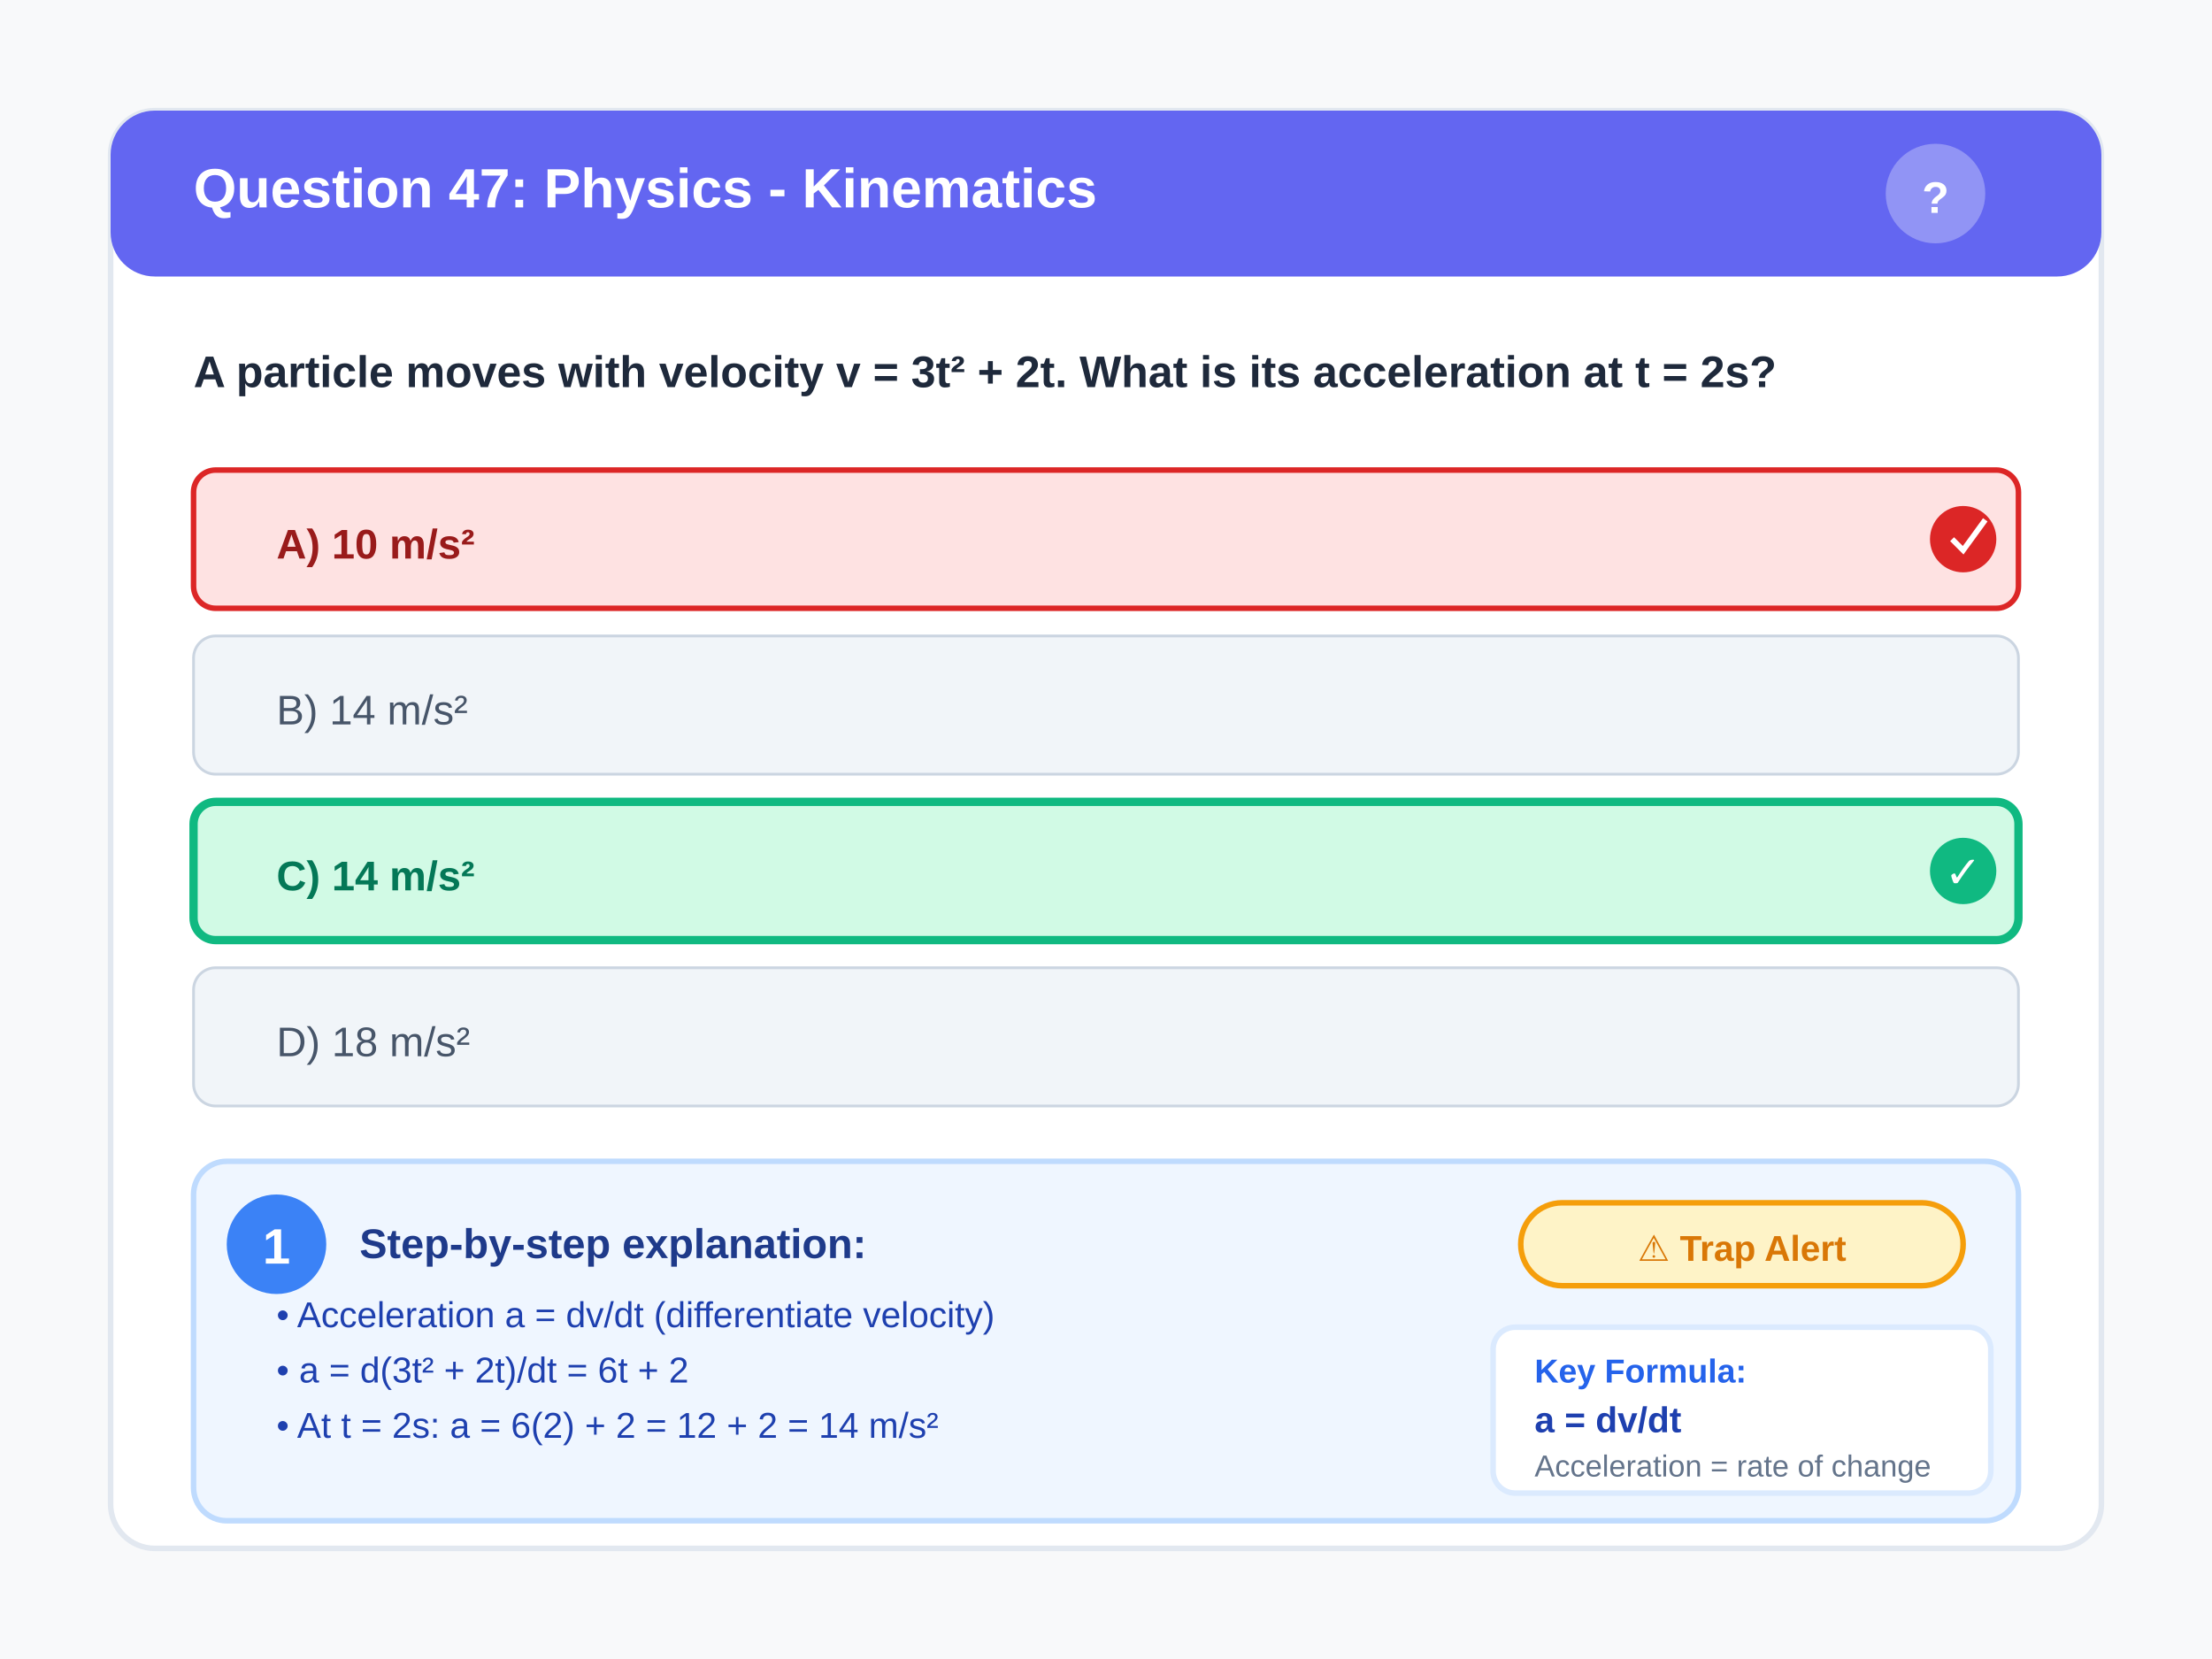
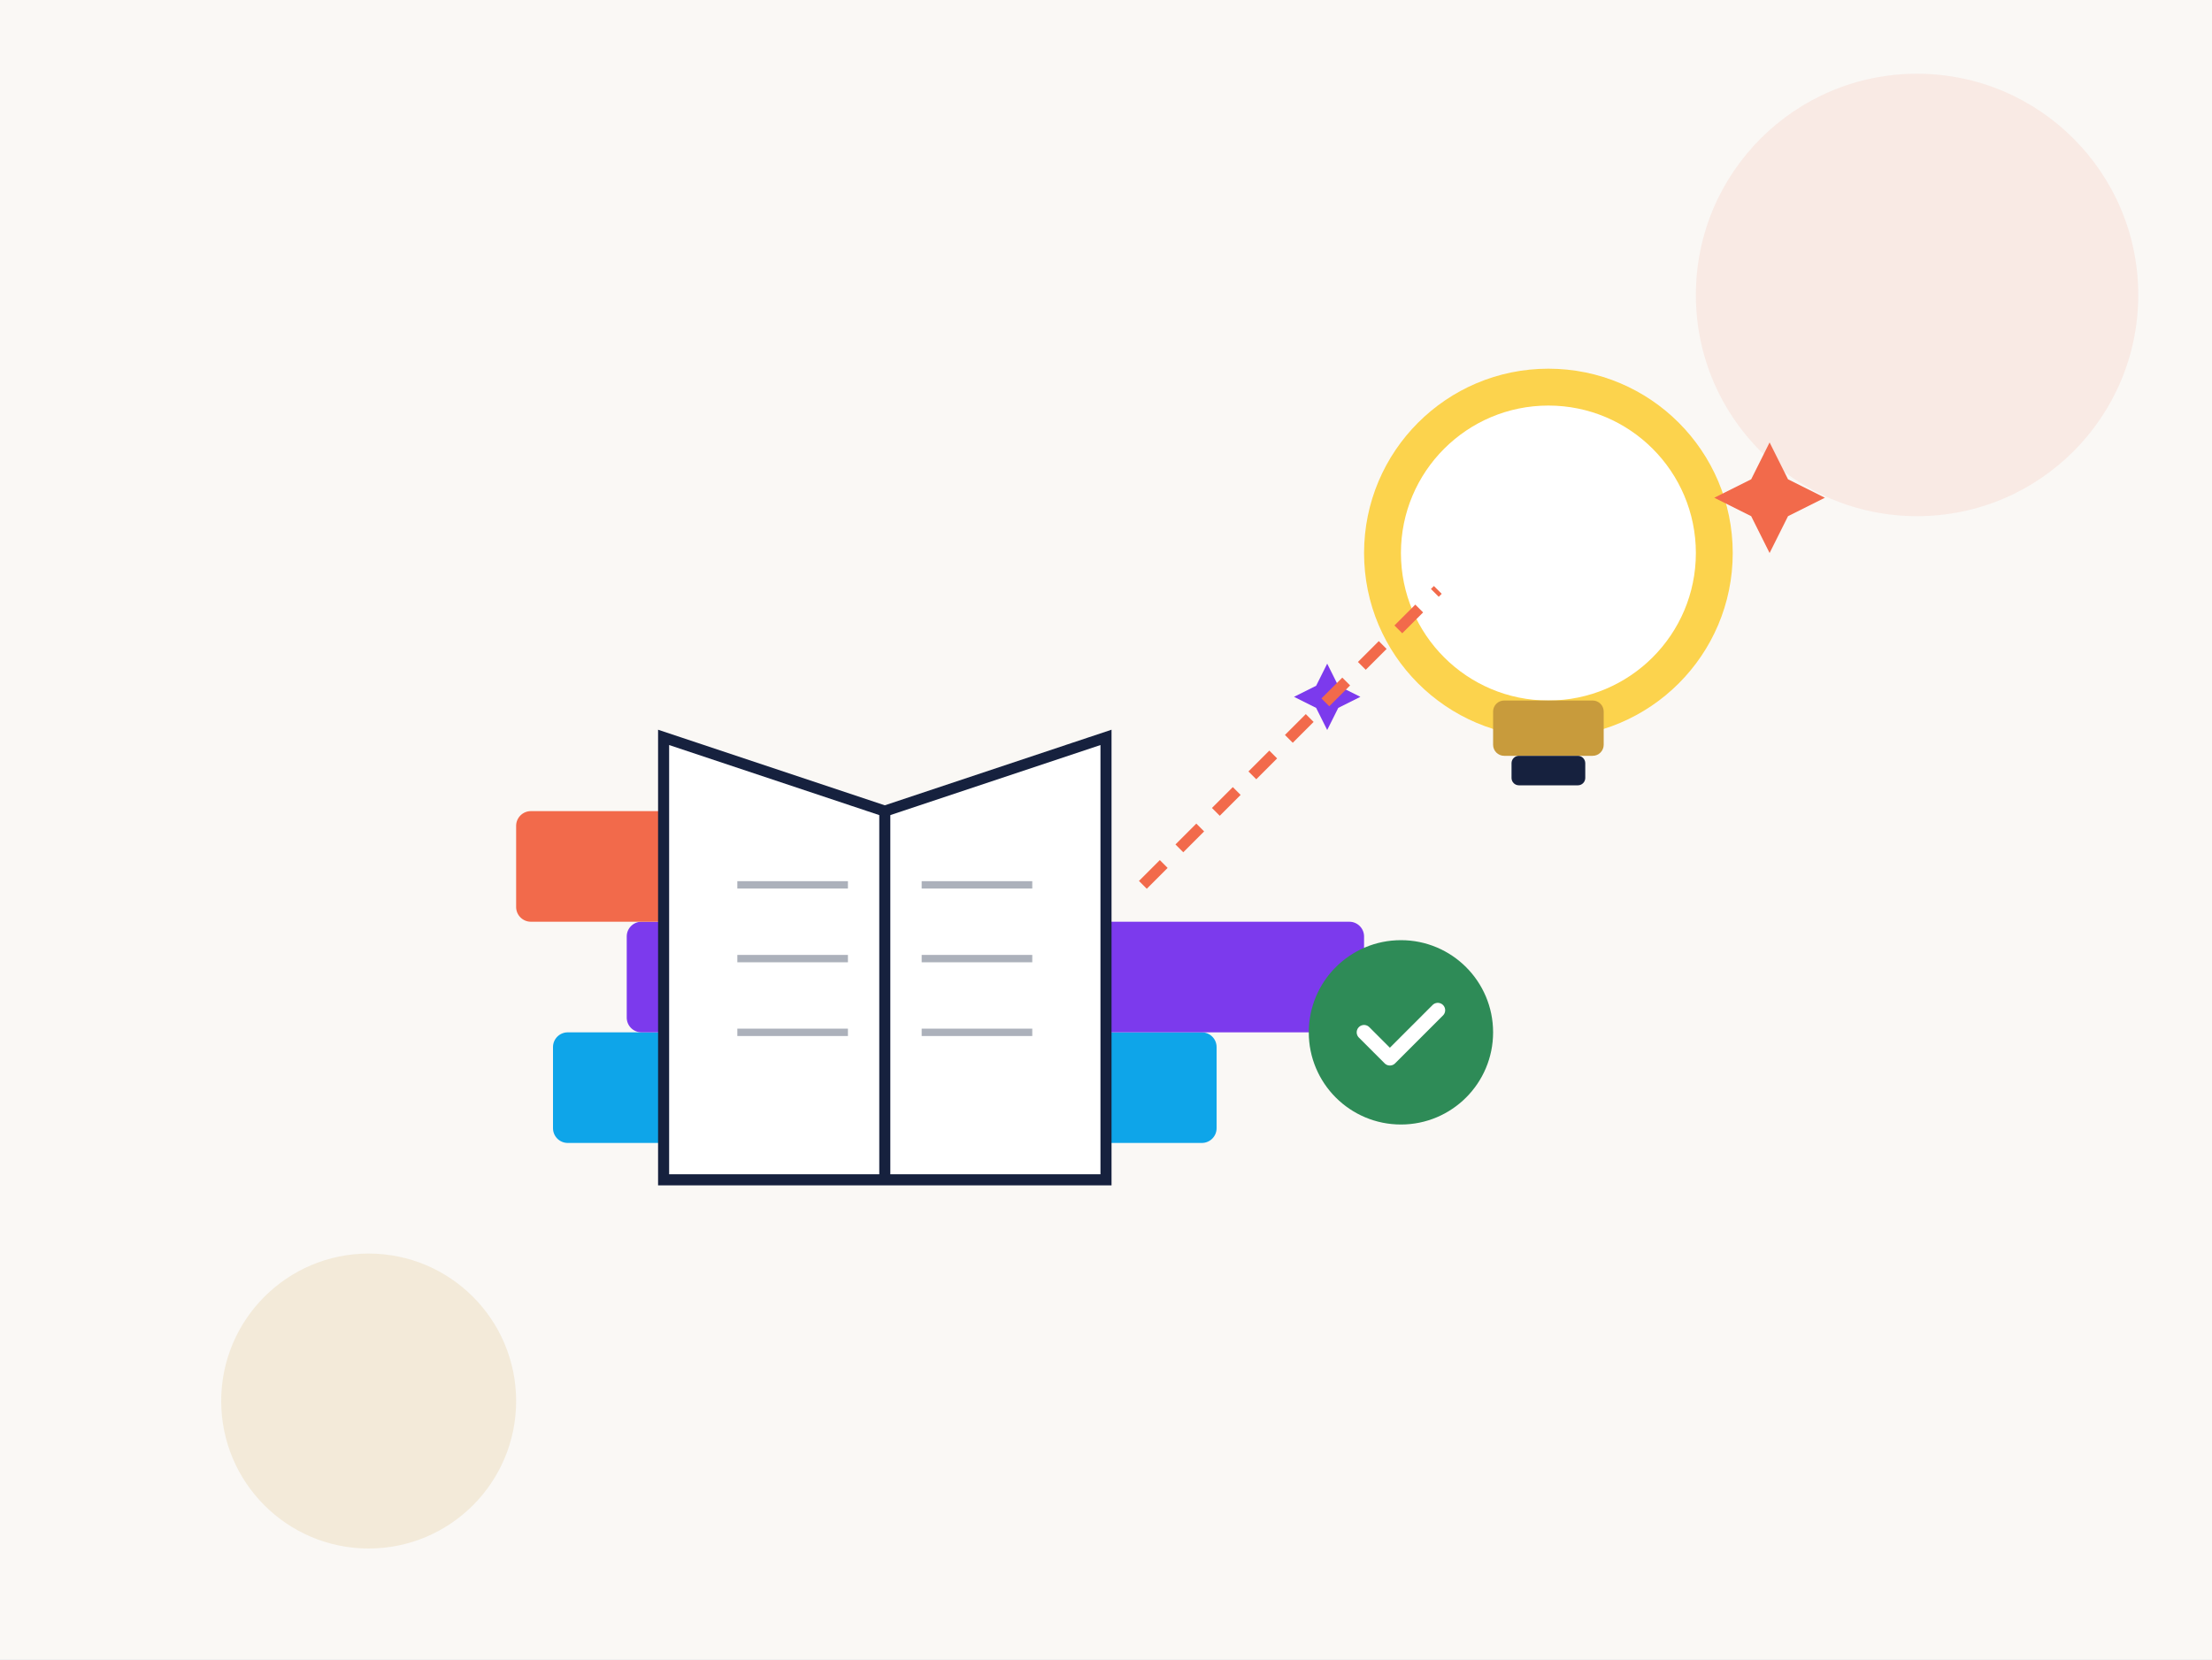
- <svg xmlns="http://www.w3.org/2000/svg" width="800" height="600" viewBox="0 0 800 600" fill="none">
-   <rect width="800" height="600" fill="#F8F9FA" />
-   <rect x="40" y="40" width="720" height="520" rx="16" fill="white" />
-   <rect x="40" y="40" width="720" height="520" rx="16" stroke="#E2E8F0" stroke-width="2" />
-   <rect x="40" y="40" width="720" height="60" rx="16" fill="#6366F1" />
-   <text x="70" y="75" font-family="Arial, sans-serif" font-size="20" font-weight="bold" fill="white">Question 47: Physics - Kinematics</text>
-   <circle cx="700" cy="70" r="18" fill="white" opacity="0.3" />
-   <text x="700" y="77" font-family="Arial, sans-serif" font-size="16" font-weight="bold" fill="white" text-anchor="middle">?</text>
-   <text x="70" y="140" font-family="Arial, sans-serif" font-size="16" font-weight="600" fill="#1E293B">A particle moves with velocity v = 3t² + 2t. What is its acceleration at t = 2s?</text>
-   <rect x="70" y="170" width="660" height="50" rx="8" fill="#FEE2E2" stroke="#DC2626" stroke-width="2" />
-   <text x="100" y="202" font-family="Arial, sans-serif" font-size="15" font-weight="600" fill="#991B1B">A) 10 m/s²</text>
-   <circle cx="710" cy="195" r="12" fill="#DC2626" />
-   <path d="M706 195 L710 199 L718 188" stroke="white" stroke-width="2" fill="none" />
-   <rect x="70" y="230" width="660" height="50" rx="8" fill="#F1F5F9" stroke="#CBD5E1" stroke-width="1" />
-   <text x="100" y="262" font-family="Arial, sans-serif" font-size="15" fill="#475569">B) 14 m/s²</text>
-   <rect x="70" y="290" width="660" height="50" rx="8" fill="#D1FAE5" stroke="#10B981" stroke-width="3" />
-   <text x="100" y="322" font-family="Arial, sans-serif" font-size="15" font-weight="600" fill="#047857">C) 14 m/s²</text>
-   <circle cx="710" cy="315" r="12" fill="#10B981" />
-   <text x="710" y="321" font-family="Arial, sans-serif" font-size="16" font-weight="bold" fill="white" text-anchor="middle">✓</text>
-   <rect x="70" y="350" width="660" height="50" rx="8" fill="#F1F5F9" stroke="#CBD5E1" stroke-width="1" />
-   <text x="100" y="382" font-family="Arial, sans-serif" font-size="15" fill="#475569">D) 18 m/s²</text>
-   <rect x="70" y="420" width="660" height="130" rx="12" fill="#EFF6FF" stroke="#BFDBFE" stroke-width="2" />
-   <circle cx="100" cy="450" r="18" fill="#3B82F6" />
-   <text x="100" y="457" font-family="Arial, sans-serif" font-size="18" font-weight="bold" fill="white" text-anchor="middle">1</text>
-   <text x="130" y="455" font-family="Arial, sans-serif" font-size="15" font-weight="bold" fill="#1E3A8A">Step-by-step explanation:</text>
-   <rect x="550" y="435" width="160" height="30" rx="15" fill="#FEF3C7" stroke="#F59E0B" stroke-width="2" />
-   <text x="630" y="456" font-family="Arial, sans-serif" font-size="13" font-weight="bold" fill="#D97706" text-anchor="middle">⚠️ Trap Alert</text>
-   <text x="100" y="480" font-family="Arial, sans-serif" font-size="13" fill="#1E40AF">• Acceleration a = dv/dt (differentiate velocity)</text>
-   <text x="100" y="500" font-family="Arial, sans-serif" font-size="13" fill="#1E40AF">• a = d(3t² + 2t)/dt = 6t + 2</text>
-   <text x="100" y="520" font-family="Arial, sans-serif" font-size="13" fill="#1E40AF">• At t = 2s: a = 6(2) + 2 = 12 + 2 = 14 m/s²</text>
-   <rect x="540" y="480" width="180" height="60" rx="8" fill="white" stroke="#DBEAFE" stroke-width="2" />
-   <text x="555" y="500" font-family="Arial, sans-serif" font-size="12" font-weight="bold" fill="#2563EB">Key Formula:</text>
-   <text x="555" y="518" font-family="Arial, sans-serif" font-size="13" font-weight="bold" fill="#1E40AF">a = dv/dt</text>
-   <text x="555" y="534" font-family="Arial, sans-serif" font-size="11" fill="#64748B">Acceleration = rate of change</text>
+ <svg xmlns="http://www.w3.org/2000/svg" width="600" height="450" viewBox="0 0 600 450" fill="none">
+   <rect width="600" height="450" fill="#FAF8F5" />
+   <circle cx="520" cy="80" r="60" fill="#F26A4B" opacity="0.1" />
+   <circle cx="100" cy="380" r="40" fill="#C89B3C" opacity="0.15" />
+   <rect x="150" y="280" width="180" height="30" rx="4" fill="#0EA5E9" />
+   <rect x="170" y="250" width="200" height="30" rx="4" fill="#7C3AED" />
+   <rect x="140" y="220" width="160" height="30" rx="4" fill="#F26A4B" />
+   <path d="M180 200 L180 320 L300 320 L300 200 L240 220 L180 200 Z" fill="white" stroke="#16213E" stroke-width="3" />
+   <path d="M240 220 L240 320" stroke="#16213E" stroke-width="3" />
+   <line x1="200" y1="240" x2="230" y2="240" stroke="#5A6478" stroke-width="2" opacity="0.5" />
+   <line x1="200" y1="260" x2="230" y2="260" stroke="#5A6478" stroke-width="2" opacity="0.5" />
+   <line x1="200" y1="280" x2="230" y2="280" stroke="#5A6478" stroke-width="2" opacity="0.5" />
+   <line x1="250" y1="240" x2="280" y2="240" stroke="#5A6478" stroke-width="2" opacity="0.5" />
+   <line x1="250" y1="260" x2="280" y2="260" stroke="#5A6478" stroke-width="2" opacity="0.5" />
+   <line x1="250" y1="280" x2="280" y2="280" stroke="#5A6478" stroke-width="2" opacity="0.5" />
+   <circle cx="420" cy="150" r="50" fill="#FCD34D" />
+   <circle cx="420" cy="150" r="40" fill="white" />
+   <rect x="405" y="190" width="30" height="15" rx="3" fill="#C89B3C" />
+   <rect x="410" y="205" width="20" height="8" rx="2" fill="#16213E" />
+   <path d="M480 120 L485 130 L495 135 L485 140 L480 150 L475 140 L465 135 L475 130 Z" fill="#F26A4B" />
+   <path d="M360 180 L363 186 L369 189 L363 192 L360 198 L357 192 L351 189 L357 186 Z" fill="#7C3AED" />
+   <circle cx="380" cy="280" r="25" fill="#2E8B57" />
+   <path d="M370 280 L377 287 L390 274" stroke="white" stroke-width="4" stroke-linecap="round" stroke-linejoin="round" />
+   <path d="M310 240 Q350 200 390 160" stroke="#F26A4B" stroke-width="3" stroke-dasharray="8,6" fill="none" />
</svg>
